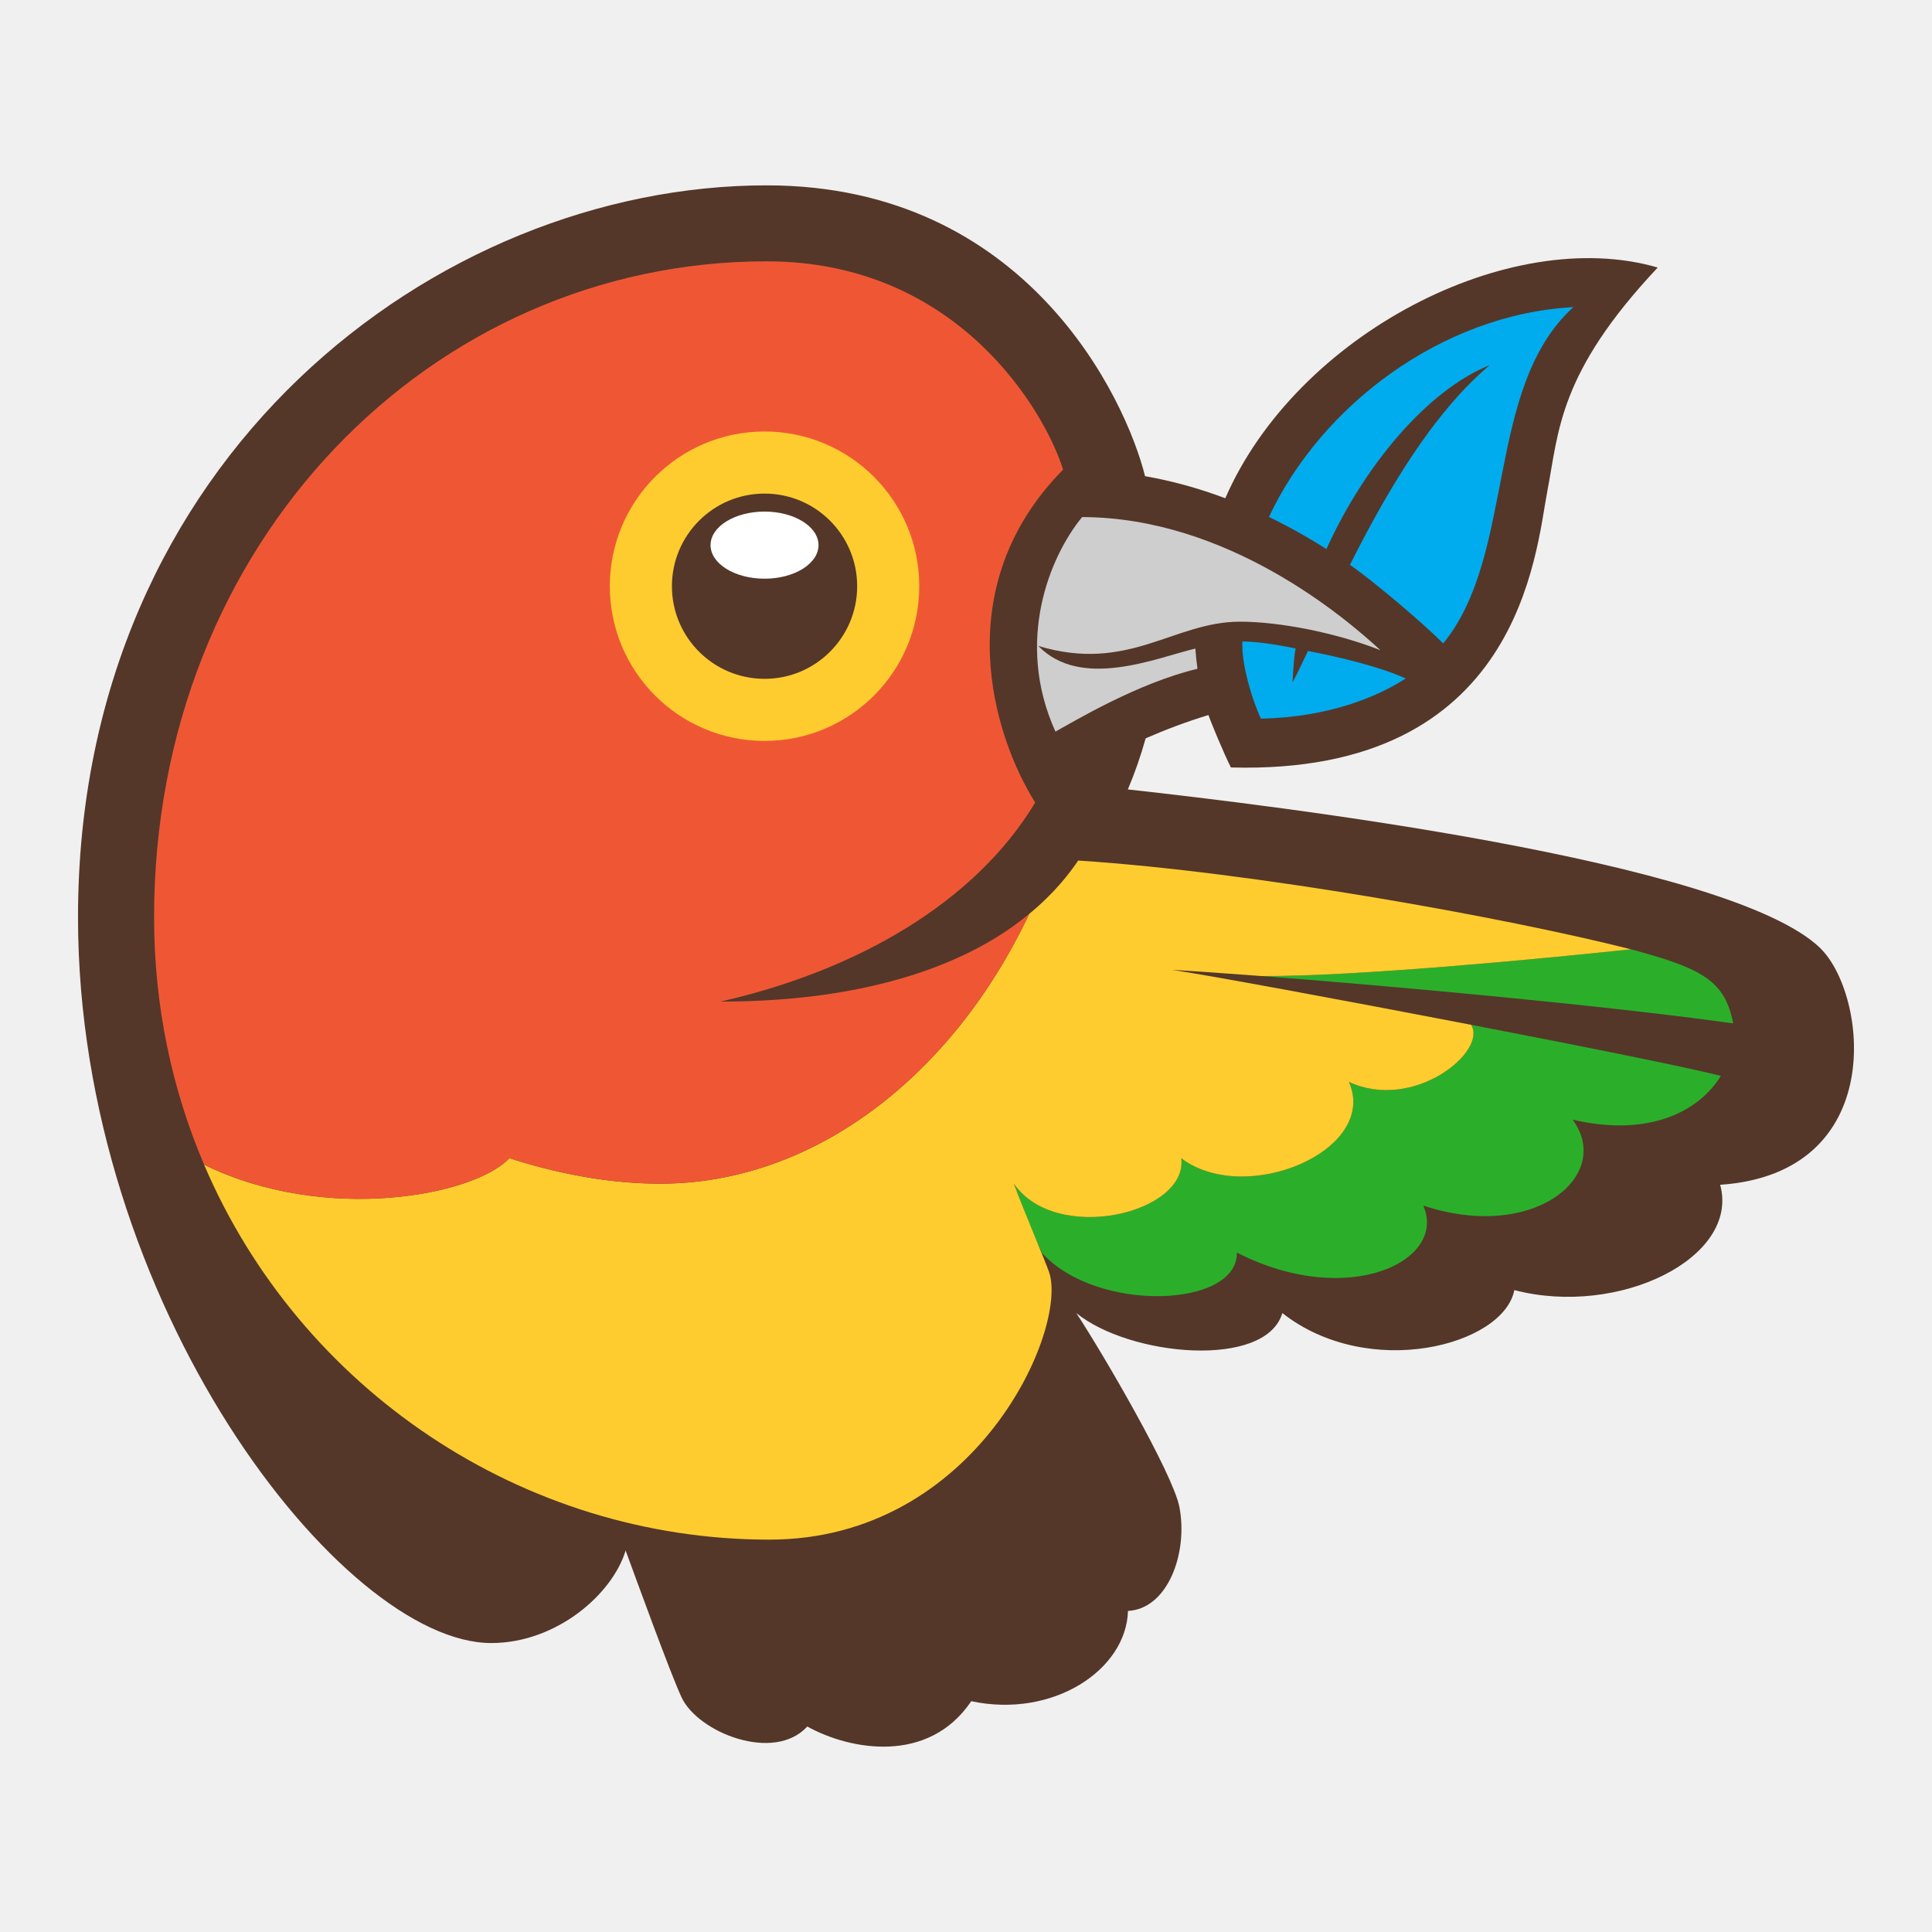
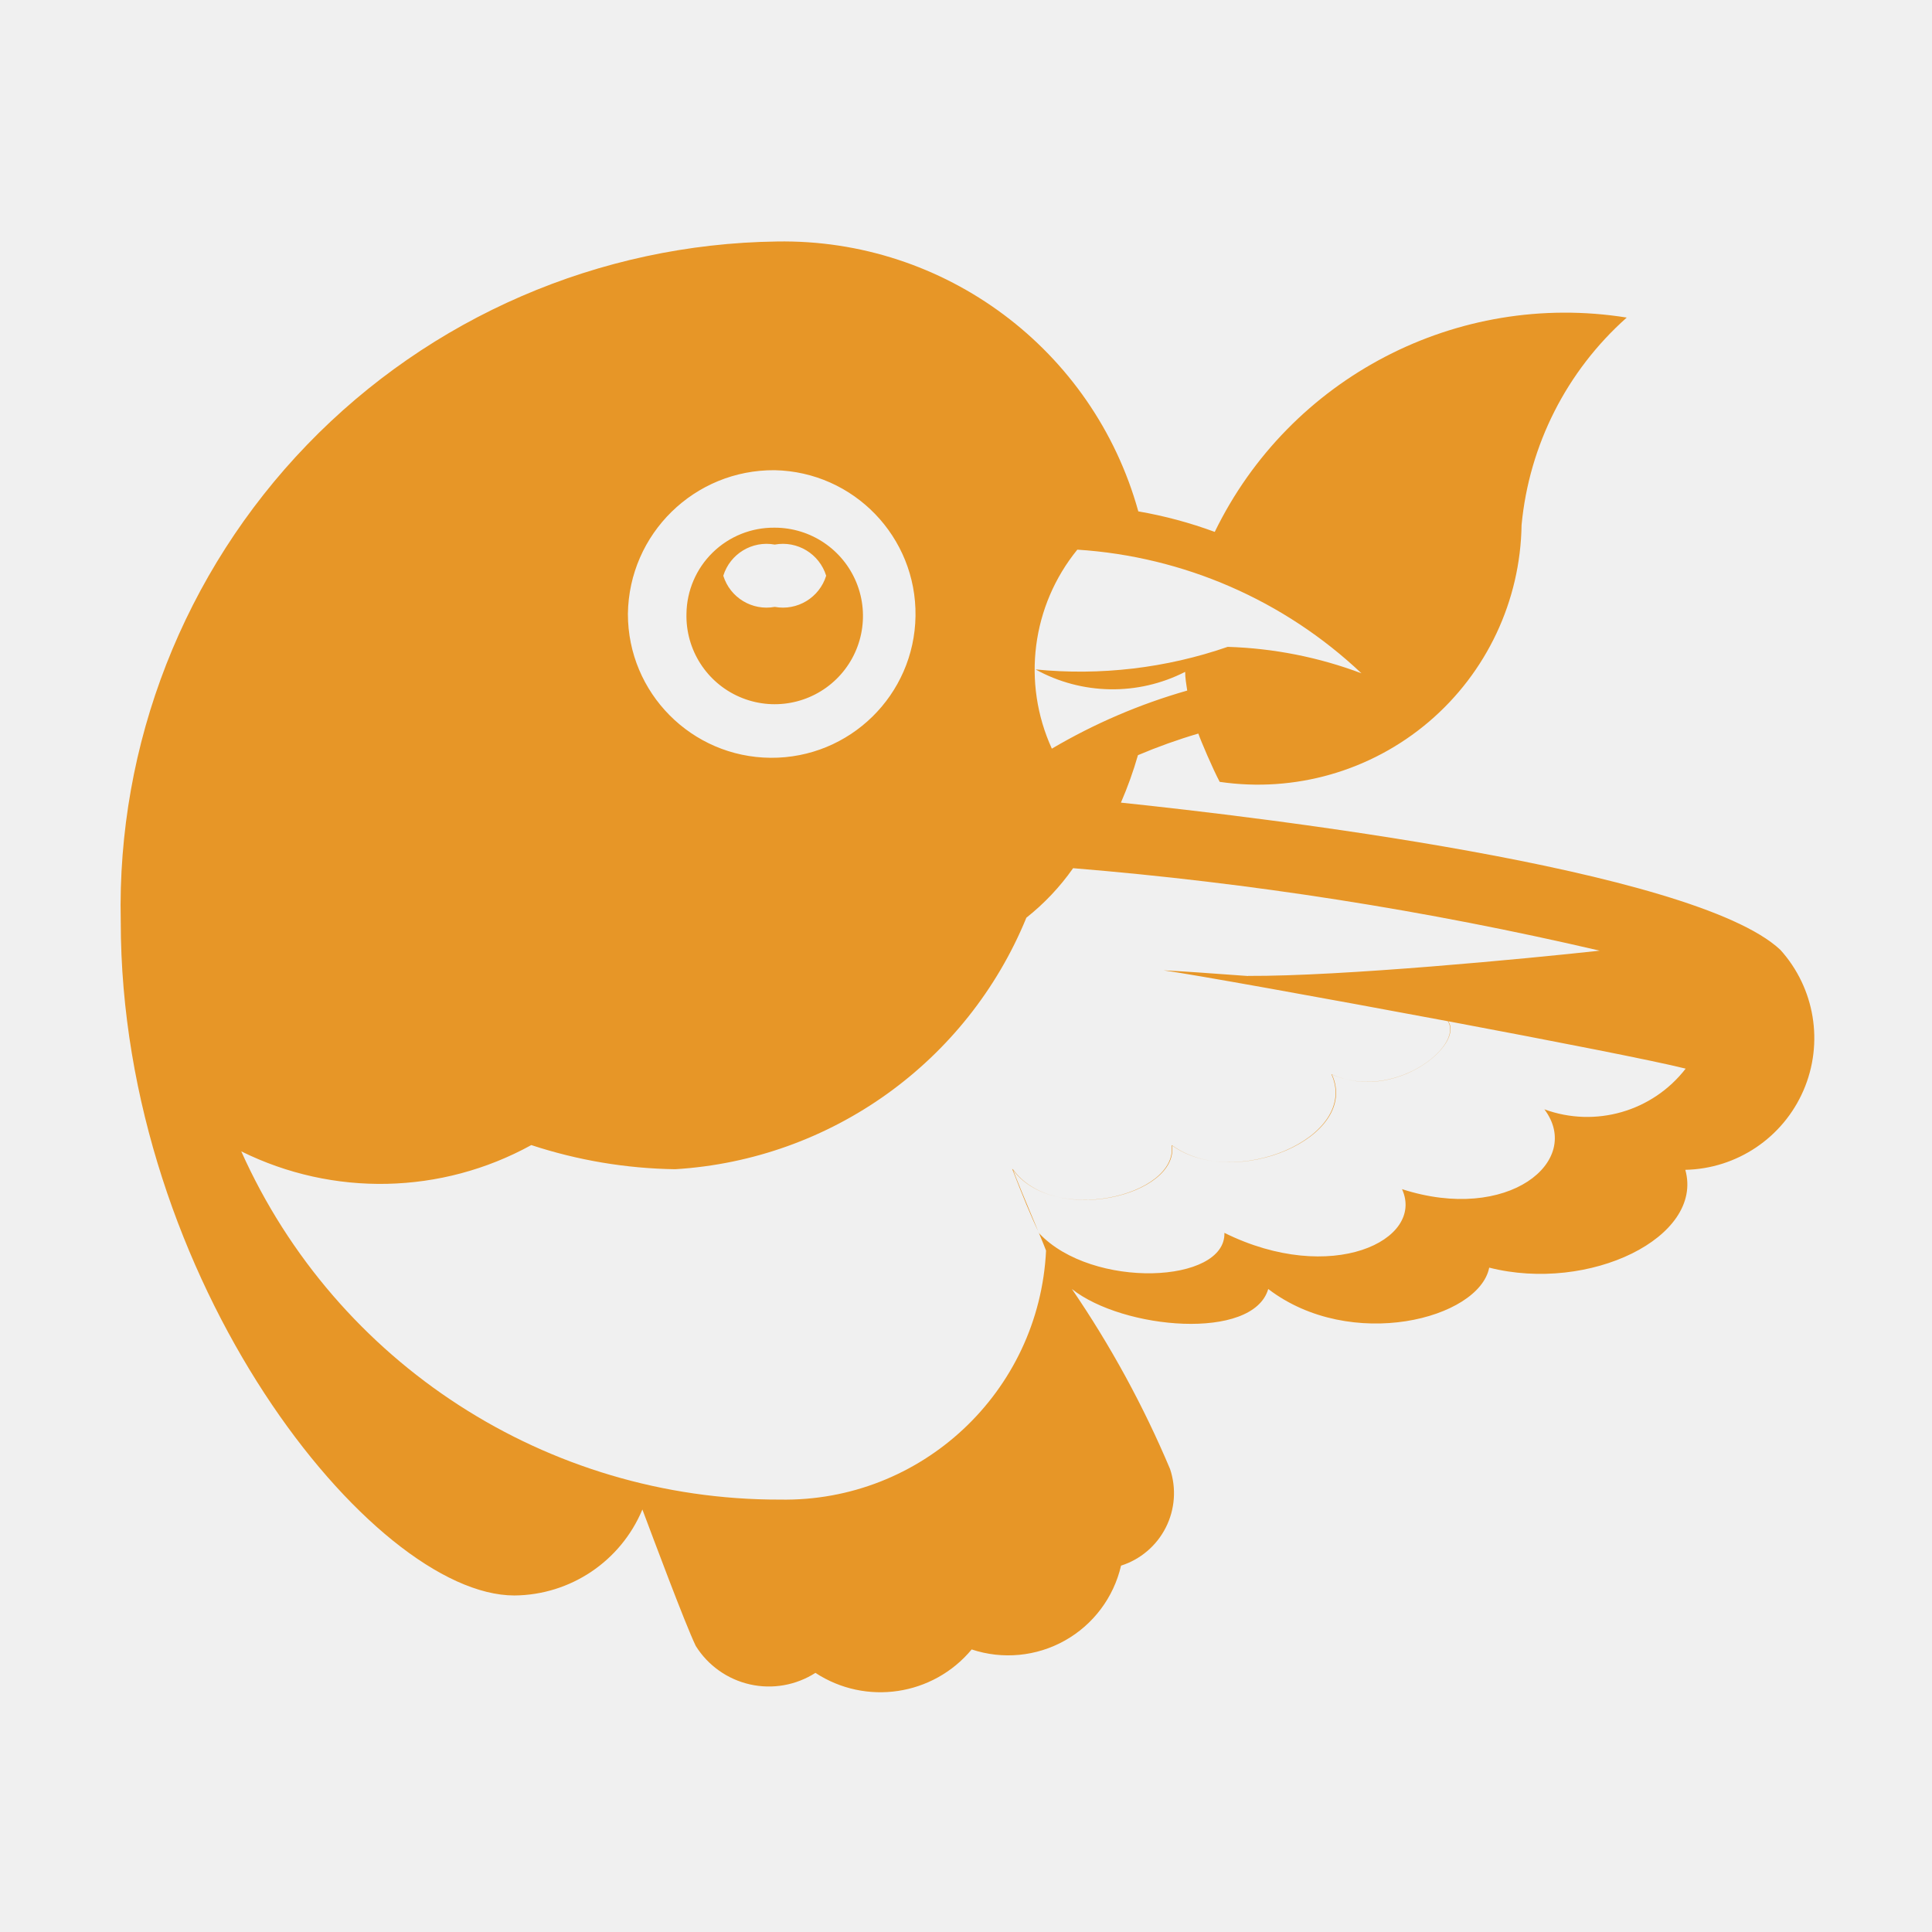
- <svg xmlns="http://www.w3.org/2000/svg" width="400" height="400" enable-background="new 0 0 462.529 406.613" version="1.1" viewBox="0 0 400 400" xml:space="preserve">
-   <g transform="matrix(.81733 0 0 .81733 10.989 32.73)">
-     <path id="outline" d="m447.61 200.08c-23.139-22.234-138.85-36.114-175.36-40.154 1.768-4.177 3.274-8.496 4.517-12.944 4.977-2.18 10.35-4.208 15.905-5.901.677 1.997 3.865 9.648 5.682 13.279 73.415 2.025 77.184-54.557 80.17-70.058 2.92-15.157 2.771-29.802 27.953-56.575-37.516-10.933-91.467 16.945-109.54 58.437-6.791-2.545-13.597-4.424-20.328-5.586-4.824-19.459-29.944-73.672-95.863-73.672-83.461 0-174.43 68.853-174.43 185.41 0 97.976 66.891 183.84 104.68 183.84 16.505 0 30.703-12.36 34.036-23.439 2.794 7.596 11.368 31.212 14.184 37.224 4.162 8.89 23.41 16.583 31.833 7.357 10.83 6.017 30.703 9.641 41.534-6.405 20.859 4.412 39.299-8.026 39.702-22.868 10.235-.547 15.256-14.918 13.021-26.363-1.648-8.426-19.248-38.661-26.113-49.098 13.59 11.054 48.013 14.183 52.194.007 21.911 17.198 56.057 8.171 58.765-5.816 26.624 6.918 57.16-8.275 52.146-26.676 42.771-2.958 37.296-48.464 25.296-59.996z" fill="#543729" stroke-width=".973" />
-     <g id="leaf" transform="matrix(.97265 0 0 .97265 6.324 6.9029)">
-       <path d="m331.25 98.825c9.471-18.791 21.372-39.309 36.404-52.003-16.545 6.668-32.88 26.601-42.538 47.906-4.923-3.129-9.921-5.92-14.961-8.361 13.473-28.758 44.779-52.775 79.28-54.651-23.109 20.958-14.906 64.518-33.906 87.578-5.437-5.461-17.921-16-24.279-20.469zm-14.938 30.599c.01-.719.279-6.266.784-8.798-1.325-.312-9.561-1.923-13.855-1.822-.313 5.393 2.266 14.568 4.815 20.091 17.555-.368 30.235-5.625 37.698-10.458-6.354-2.962-17.196-5.595-25.44-7.17-.92 1.903-3.184 6.752-4.002 8.157z" fill="#00acee" />
-     </g>
-     <g stroke-width=".973">
-       <path id="wingtip" d="m250.54 277.39c.004.024.015.057.018.082-2.164-4.657-4.463-10.314-7.207-17.708 10.688 15.557 44.184 7.533 42.427-6.407 16.395 12.336 50.143-2.055 42.471-19.353 16.423 7.653 35.168-7.745 30.964-14.455 28 5.4 54.832 10.783 63.256 12.938-5.596 9.123-18.339 15.566-37.549 11.089 10.38 14.14-9.773 31.105-37.844 21.761 6.179 13.882-18.814 26.379-47.22 11.91.361 13.888-35.24 15.487-49.315.142zm55.543-70.194c32.497 2.495 86.238 7.341 119.51 11.997-2.102-10.828-7.843-13.921-25.905-18.772-19.425 2.072-68.706 6.913-93.604 6.776z" fill="#2baf2b" />
-       <path id="body" d="m285.78 253.36c16.395 12.336 50.143-2.055 42.471-19.353 16.423 7.653 35.168-7.745 30.964-14.455-33.103-6.383-67.84-12.788-75.719-13.908 4.78.254 12.702.797 22.59 1.556 24.899.137 74.18-4.704 93.604-6.776-31.452-7.975-95.666-19.613-140.01-22.48-2.055 3.004-5.833 8.097-12.413 13.51-19.403 41.053-54.557 68.341-93.454 68.341-11.335 0-24.018-1.912-38.233-6.457-8.865 9.497-46.661 16.694-77.329 1.641 24.326 56.961 80.74 94.984 143.19 94.984 52.591 0 75.912-53.704 70.808-67.914-1.238-3.45-6.145-14.889-8.891-22.283 10.689 15.556 44.185 7.532 42.429-6.408z" fill="#ffcc2f" />
-       <path id="beak" d="m253.91 145.27c4.644-2.526 20.69-12.253 35.981-15.908-.241-1.693-.423-3.401-.536-5.119-10.032 2.402-28.945 10.509-39.784-.662 22.866 6.9 34.283-6.148 51.09-6.148 10.014 0 24.305 2.797 35.569 7.22-9.06-8.37-38.771-33.63-75.557-33.717-8.213 9.957-17.091 31.526-6.764 54.334z" fill="#cecece" />
-       <path id="head" d="m115.58 253.33c14.215 4.544 26.898 6.457 38.233 6.457 38.896 0 74.05-27.289 93.454-68.341-14.351 11.979-39.291 22.229-78.241 22.229 34.694-7.867 64.56-25.156 79.753-50.427-10.68-16.998-22.263-54.603 7.07-84.331-4.512-14.496-26.475-52.765-75.095-52.765-84.851 0-155.17 71.001-155.17 166.15 0 22.525 4.547 43.65 12.669 62.664 30.667 15.054 68.463 7.857 77.328-1.64z" fill="#ef5734" />
-       <path id="eye_rim" d="m141.03 108.45c0 21.644 17.546 39.191 39.19 39.191s39.192-17.548 39.192-39.191c0-21.644-17.548-39.191-39.192-39.191s-39.19 17.547-39.19 39.191z" fill="#ffcc2f" />
-       <path id="eye" d="m156.76 108.45c0 12.958 10.507 23.463 23.463 23.463 12.96 0 23.464-10.506 23.464-23.463 0-12.959-10.504-23.464-23.464-23.464-12.957 0-23.463 10.506-23.463 23.464z" fill="#543729" />
-       <ellipse id="pupil_highlight" cx="180.22" cy="98.044" rx="13.673" ry="8.501" fill="#fff" />
-     </g>
-   </g>
+ <svg xmlns="http://www.w3.org/2000/svg" width="16px" height="16px" viewBox="0 -1 16 16">
+   <path id="file_type_bower.svg" class="i-color" fill="#E79627" d="M8.606,10.214v0C8.539,10.075,8.468,9.9,8.382,9.679c0.333,0.472,1.376.229,1.321-.195,0.511,0.375,1.562-.062,1.323-0.588,0.511,0.232,1.1-.235.964-0.439,0.872,0.164,1.708.327,1.97,0.393a1.031,1.031,0,0,1-1.17.337c0.323,0.429-.3.945-1.179,0.661,0.192,0.422-.586.8-1.471,0.362C10.153,10.631,9.045,10.68,8.606,10.214Zm1.73-2.132c1.012,0.076,2.686.223,3.722,0.364-0.065-.329-0.244-0.423-0.807-0.57C12.646,7.939,11.112,8.086,10.336,8.082Zm4.408-.216c-0.721-.675-4.324-1.1-5.461-1.219a3.2,3.2,0,0,0,.141-0.393,4.627,4.627,0,0,1,.5-0.179c0.021,0.061.12,0.293,0.177,0.4a2.183,2.183,0,0,0,2.5-2.127,2.629,2.629,0,0,1,.871-1.718,3.227,3.227,0,0,0-3.412,1.775,3.581,3.581,0,0,0-.633-0.17A3.051,3.051,0,0,0,6.433,2,5.509,5.509,0,0,0,1,7.63c0,2.975,2.083,5.583,3.26,5.583a1.158,1.158,0,0,0,1.06-.712c0.087,0.231.354,0.948,0.442,1.13a0.714,0.714,0,0,0,.991.223,0.983,0.983,0,0,0,1.294-.194,0.959,0.959,0,0,0,1.237-.694,0.63,0.63,0,0,0,.406-0.8,8.468,8.468,0,0,0-.813-1.491c0.423,0.336,1.5.431,1.626,0,0.683,0.522,1.746.248,1.83-.177,0.829,0.21,1.78-.251,1.624-0.81A1.091,1.091,0,0,0,14.744,7.866ZM8.922,4.552a3.778,3.778,0,0,1,2.353,1.024,3.44,3.44,0,0,0-1.108-.219,3.74,3.74,0,0,1-1.591.187,1.32,1.32,0,0,0,1.239.02c0,0.052.009,0.1,0.017,0.155A4.8,4.8,0,0,0,8.711,6.2,1.574,1.574,0,0,1,8.922,4.552ZM6.416,3.894A1.191,1.191,0,1,1,5.2,5.084,1.206,1.206,0,0,1,6.416,3.894Zm3.92,4.189c-0.308-.023-0.555-0.04-0.7-0.047,0.245,0.034,1.327.229,2.358,0.422,0.131,0.2-.453.671-0.964,0.439,0.239,0.525-.812.962-1.323,0.588,0.055,0.423-.989.667-1.321,0.195,0.086,0.225.238,0.572,0.277,0.677a2.167,2.167,0,0,1-2.205,2.062,4.876,4.876,0,0,1-4.46-2.884A2.593,2.593,0,0,0,4.4,9.483a4,4,0,0,0,1.191.2A3.365,3.365,0,0,0,8.5,7.6a1.952,1.952,0,0,0,.387-0.41,30.075,30.075,0,0,1,4.361.683C12.647,7.939,11.112,8.086,10.336,8.082Zm-4.651-3a0.731,0.731,0,1,0,.731-0.713A0.722,0.722,0,0,0,5.685,5.084ZM6.416,4.51a0.375,0.375,0,0,1,.426.258,0.375,0.375,0,0,1-.426.258A0.375,0.375,0,0,1,5.99,4.768,0.375,0.375,0,0,1,6.416,4.51Z" transform="translate(0 -1)" />
</svg>
